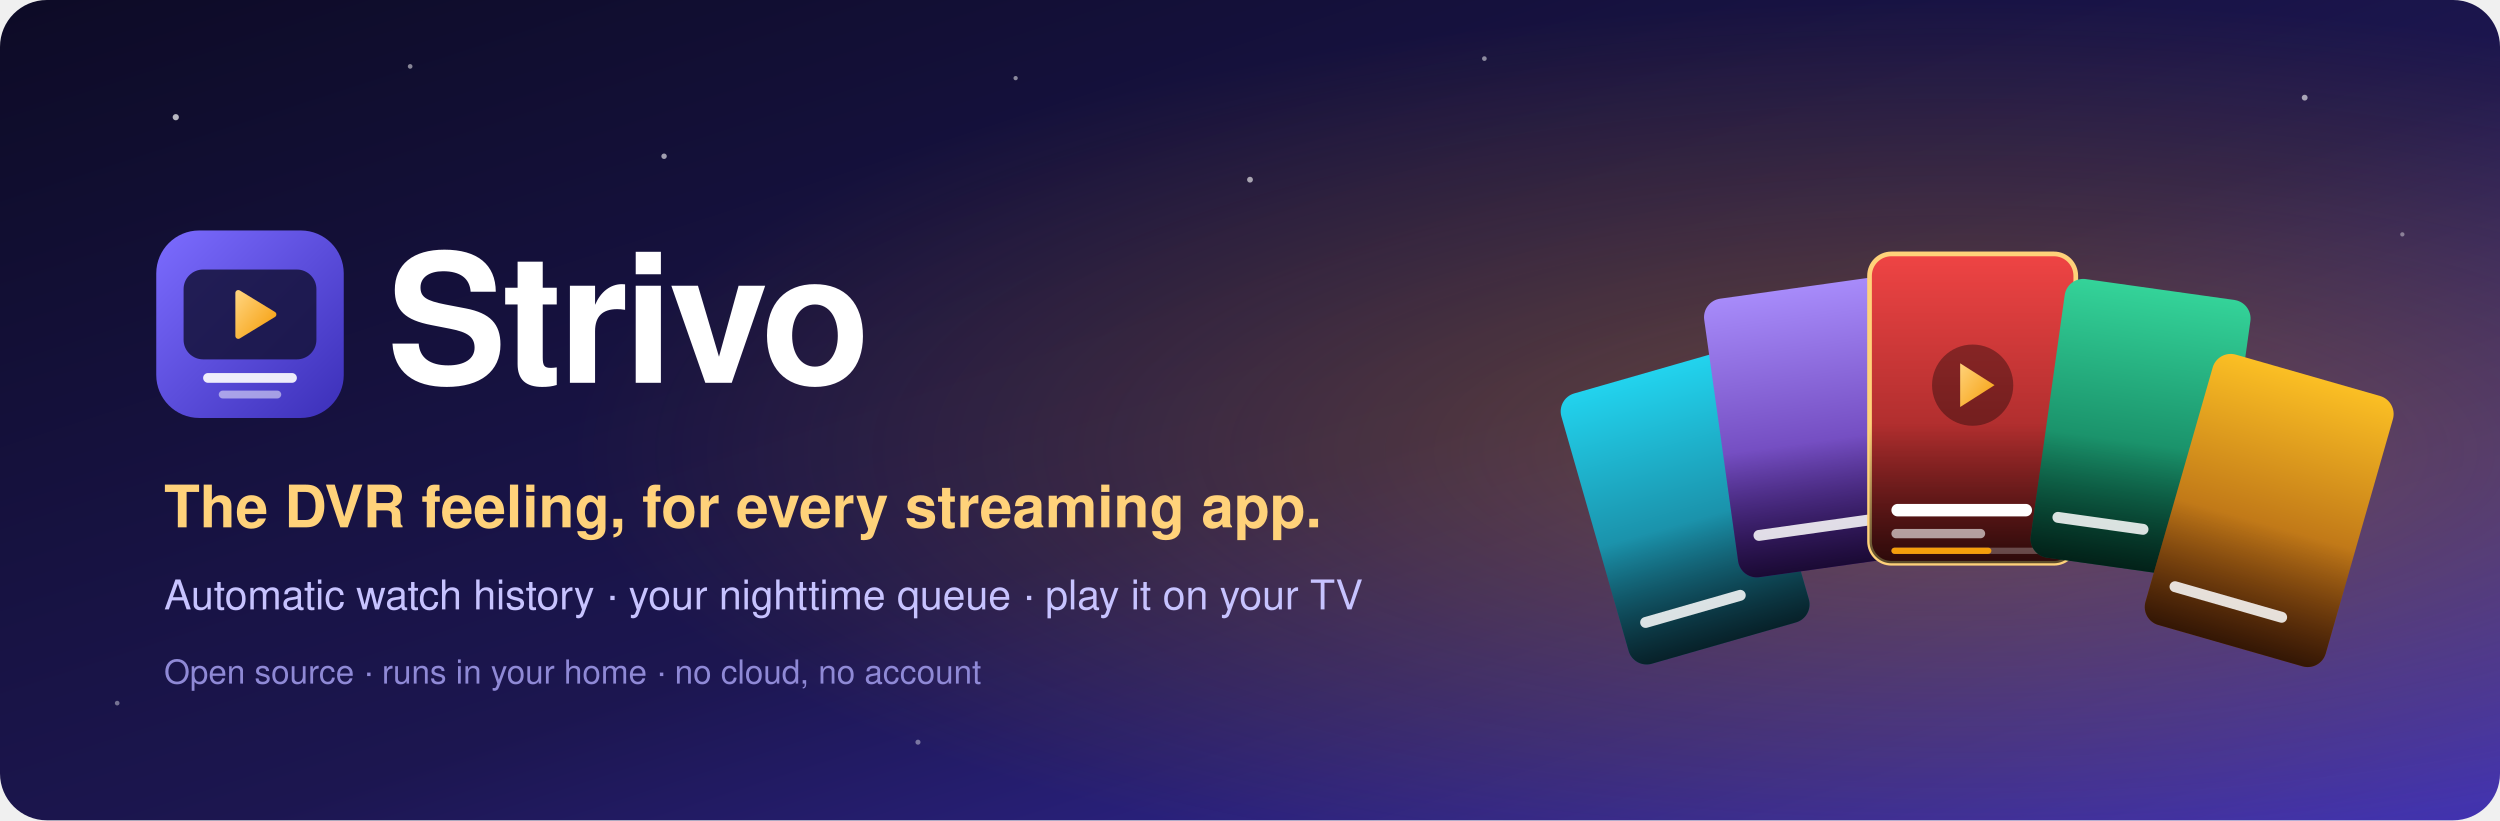
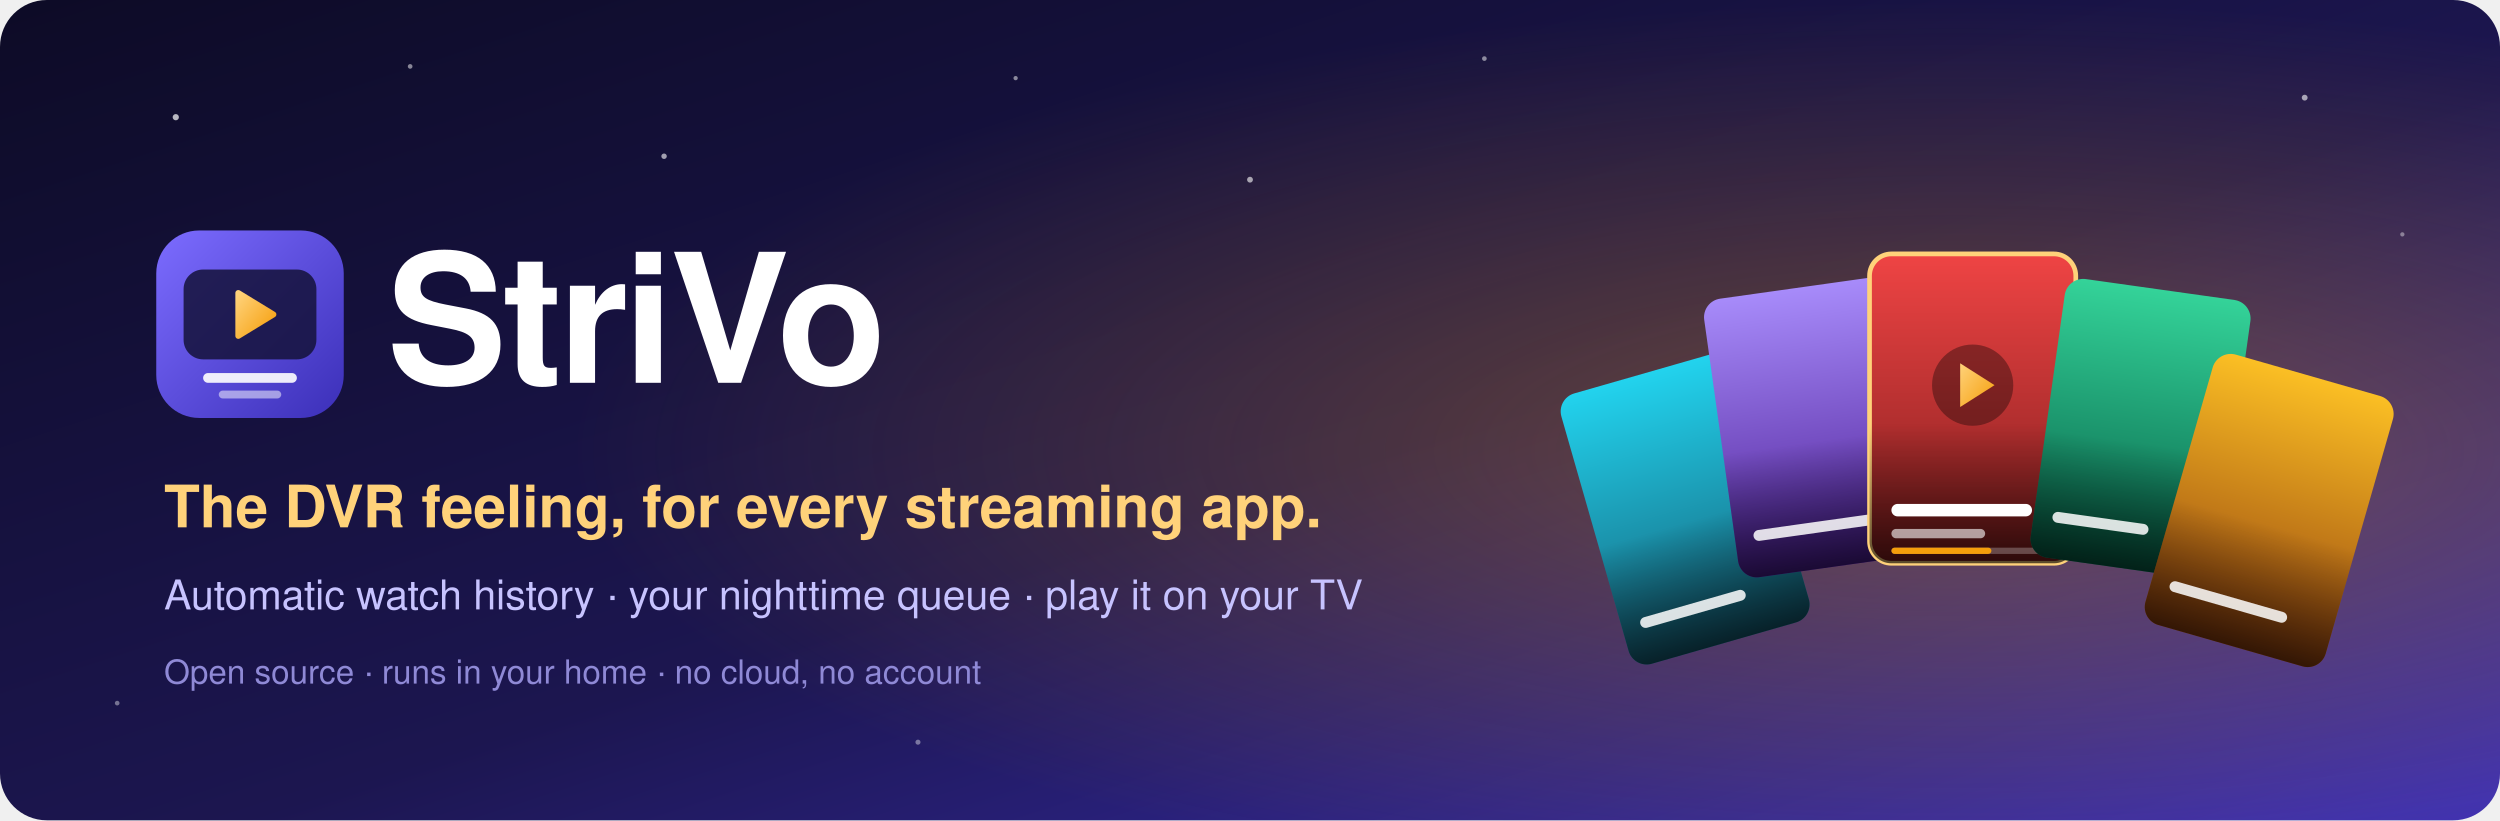
- <svg xmlns="http://www.w3.org/2000/svg" viewBox="0 0 1280 420" width="1280" height="420" role="img" aria-label="Strivo: the streaming DVR feeling, for every app">
+ <svg xmlns="http://www.w3.org/2000/svg" viewBox="0 0 1280 420" width="1280" height="420" role="img" aria-label="StriVo: the streaming DVR feeling, for every app">
  <defs>
    <linearGradient id="sky" x1="0" y1="0" x2="1" y2="1">
      <stop offset="0" stop-color="#0d0b26" />
      <stop offset="0.55" stop-color="#1c1650" />
      <stop offset="1" stop-color="#3b2fb8" />
    </linearGradient>
    <radialGradient id="glow" cx="0.78" cy="0.55" r="0.55">
      <stop offset="0" stop-color="#f59e0b" stop-opacity="0.35" />
      <stop offset="1" stop-color="#f59e0b" stop-opacity="0" />
    </radialGradient>
    <linearGradient id="mark" x1="0" y1="0" x2="1" y2="1">
      <stop offset="0" stop-color="#7c6cff" />
      <stop offset="1" stop-color="#3b2fb8" />
    </linearGradient>
    <linearGradient id="amber" x1="0" y1="0" x2="1" y2="1">
      <stop offset="0" stop-color="#ffd27a" />
      <stop offset="1" stop-color="#f59e0b" />
    </linearGradient>
    <linearGradient id="p1" x1="0" y1="0" x2="0" y2="1">
      <stop offset="0" stop-color="#ef4444" />
      <stop offset="1" stop-color="#7f1d1d" />
    </linearGradient>
    <linearGradient id="p2" x1="0" y1="0" x2="0" y2="1">
      <stop offset="0" stop-color="#22d3ee" />
      <stop offset="1" stop-color="#155e75" />
    </linearGradient>
    <linearGradient id="p3" x1="0" y1="0" x2="0" y2="1">
      <stop offset="0" stop-color="#a78bfa" />
      <stop offset="1" stop-color="#4c1d95" />
    </linearGradient>
    <linearGradient id="p4" x1="0" y1="0" x2="0" y2="1">
      <stop offset="0" stop-color="#34d399" />
      <stop offset="1" stop-color="#065f46" />
    </linearGradient>
    <linearGradient id="p5" x1="0" y1="0" x2="0" y2="1">
      <stop offset="0" stop-color="#fbbf24" />
      <stop offset="1" stop-color="#92400e" />
    </linearGradient>
    <linearGradient id="shade" x1="0" y1="0" x2="0" y2="1">
      <stop offset="0.55" stop-color="#000" stop-opacity="0" />
      <stop offset="1" stop-color="#000" stop-opacity="0.65" />
    </linearGradient>
  </defs>
  <rect width="1280" height="420" rx="24" fill="url(#sky)" />
  <rect width="1280" height="420" rx="24" fill="url(#glow)" />
  <g fill="#ffffff">
    <circle cx="90" cy="60" r="1.6" opacity="0.7" />
    <circle cx="210" cy="34" r="1.2" opacity="0.5" />
    <circle cx="340" cy="80" r="1.4" opacity="0.6" />
    <circle cx="520" cy="40" r="1.1" opacity="0.5" />
    <circle cx="640" cy="92" r="1.5" opacity="0.6" />
    <circle cx="760" cy="30" r="1.2" opacity="0.5" />
    <circle cx="1180" cy="50" r="1.5" opacity="0.6" />
    <circle cx="1230" cy="120" r="1.1" opacity="0.4" />
    <circle cx="60" cy="360" r="1.2" opacity="0.4" />
    <circle cx="470" cy="380" r="1.3" opacity="0.4" />
  </g>
  <g transform="translate(80,118)">
    <rect width="96" height="96" rx="22" fill="url(#mark)" />
    <rect x="14" y="20" width="68" height="46" rx="10" fill="#14123a" opacity="0.85" />
    <path d="M42 32 L60 43 L42 54 Z" fill="url(#amber)" stroke="url(#amber)" stroke-width="3" stroke-linejoin="round" />
    <rect x="24" y="73" width="48" height="5" rx="2.5" fill="#fff" opacity="0.9" />
    <rect x="32" y="82" width="32" height="4" rx="2" fill="#fff" opacity="0.5" />
  </g>
-   <text x="198" y="196" font-family="-apple-system, BlinkMacSystemFont, 'Segoe UI', Helvetica, Arial, sans-serif" font-size="92" font-weight="800" fill="#ffffff" letter-spacing="-2">Strivo</text>
+   <text x="198" y="196" font-family="-apple-system, BlinkMacSystemFont, 'Segoe UI', Helvetica, Arial, sans-serif" font-size="92" font-weight="800" fill="#ffffff" letter-spacing="-2">StriVo</text>
  <text x="84" y="270" font-family="-apple-system, BlinkMacSystemFont, 'Segoe UI', Helvetica, Arial, sans-serif" font-size="30" font-weight="600" fill="#ffd27a">The DVR feeling, for every streaming app.</text>
  <text x="84" y="312" font-family="-apple-system, BlinkMacSystemFont, 'Segoe UI', Helvetica, Arial, sans-serif" font-size="21" fill="#c7c3ff">Automatic watch history · your nighttime queue · play it on your TV</text>
  <text x="84" y="350" font-family="-apple-system, BlinkMacSystemFont, 'Segoe UI', Helvetica, Arial, sans-serif" font-size="17" fill="#8f89d6">Open source · runs in your home · no cloud, no account</text>
  <g transform="translate(1010,222) scale(0.8)">
    <g transform="rotate(-16) translate(-250,-95)">
      <rect width="120" height="180" rx="12" fill="url(#p2)" />
      <rect width="120" height="180" rx="12" fill="url(#shade)" />
      <rect x="12" y="150" width="70" height="7" rx="3.5" fill="#fff" opacity="0.85" />
    </g>
    <g transform="rotate(-8) translate(-160,-108)">
      <rect width="120" height="180" rx="12" fill="url(#p3)" />
      <rect width="120" height="180" rx="12" fill="url(#shade)" />
      <rect x="12" y="150" width="84" height="7" rx="3.5" fill="#fff" opacity="0.85" />
    </g>
    <g transform="translate(-66,-115)">
      <rect width="132" height="198" rx="14" fill="url(#p1)" stroke="#ffd27a" stroke-width="3" />
      <rect width="132" height="198" rx="14" fill="url(#shade)" />
      <circle cx="66" cy="84" r="26" fill="#000" opacity="0.35" />
      <path d="M58 70 L80 84 L58 98 Z" fill="url(#amber)" />
      <rect x="14" y="160" width="90" height="8" rx="4" fill="#fff" />
      <rect x="14" y="176" width="60" height="6" rx="3" fill="#fff" opacity="0.6" />
      <rect x="14" y="188" width="104" height="4" rx="2" fill="#fff" opacity="0.25" />
      <rect x="14" y="188" width="64" height="4" rx="2" fill="#f59e0b" />
    </g>
    <g transform="rotate(8) translate(46,-108)">
      <rect width="120" height="180" rx="12" fill="url(#p4)" />
      <rect width="120" height="180" rx="12" fill="url(#shade)" />
      <rect x="12" y="150" width="62" height="7" rx="3.5" fill="#fff" opacity="0.85" />
    </g>
    <g transform="rotate(16) translate(136,-95)">
      <rect width="120" height="180" rx="12" fill="url(#p5)" />
      <rect width="120" height="180" rx="12" fill="url(#shade)" />
      <rect x="12" y="150" width="78" height="7" rx="3.5" fill="#fff" opacity="0.85" />
    </g>
  </g>
</svg>
